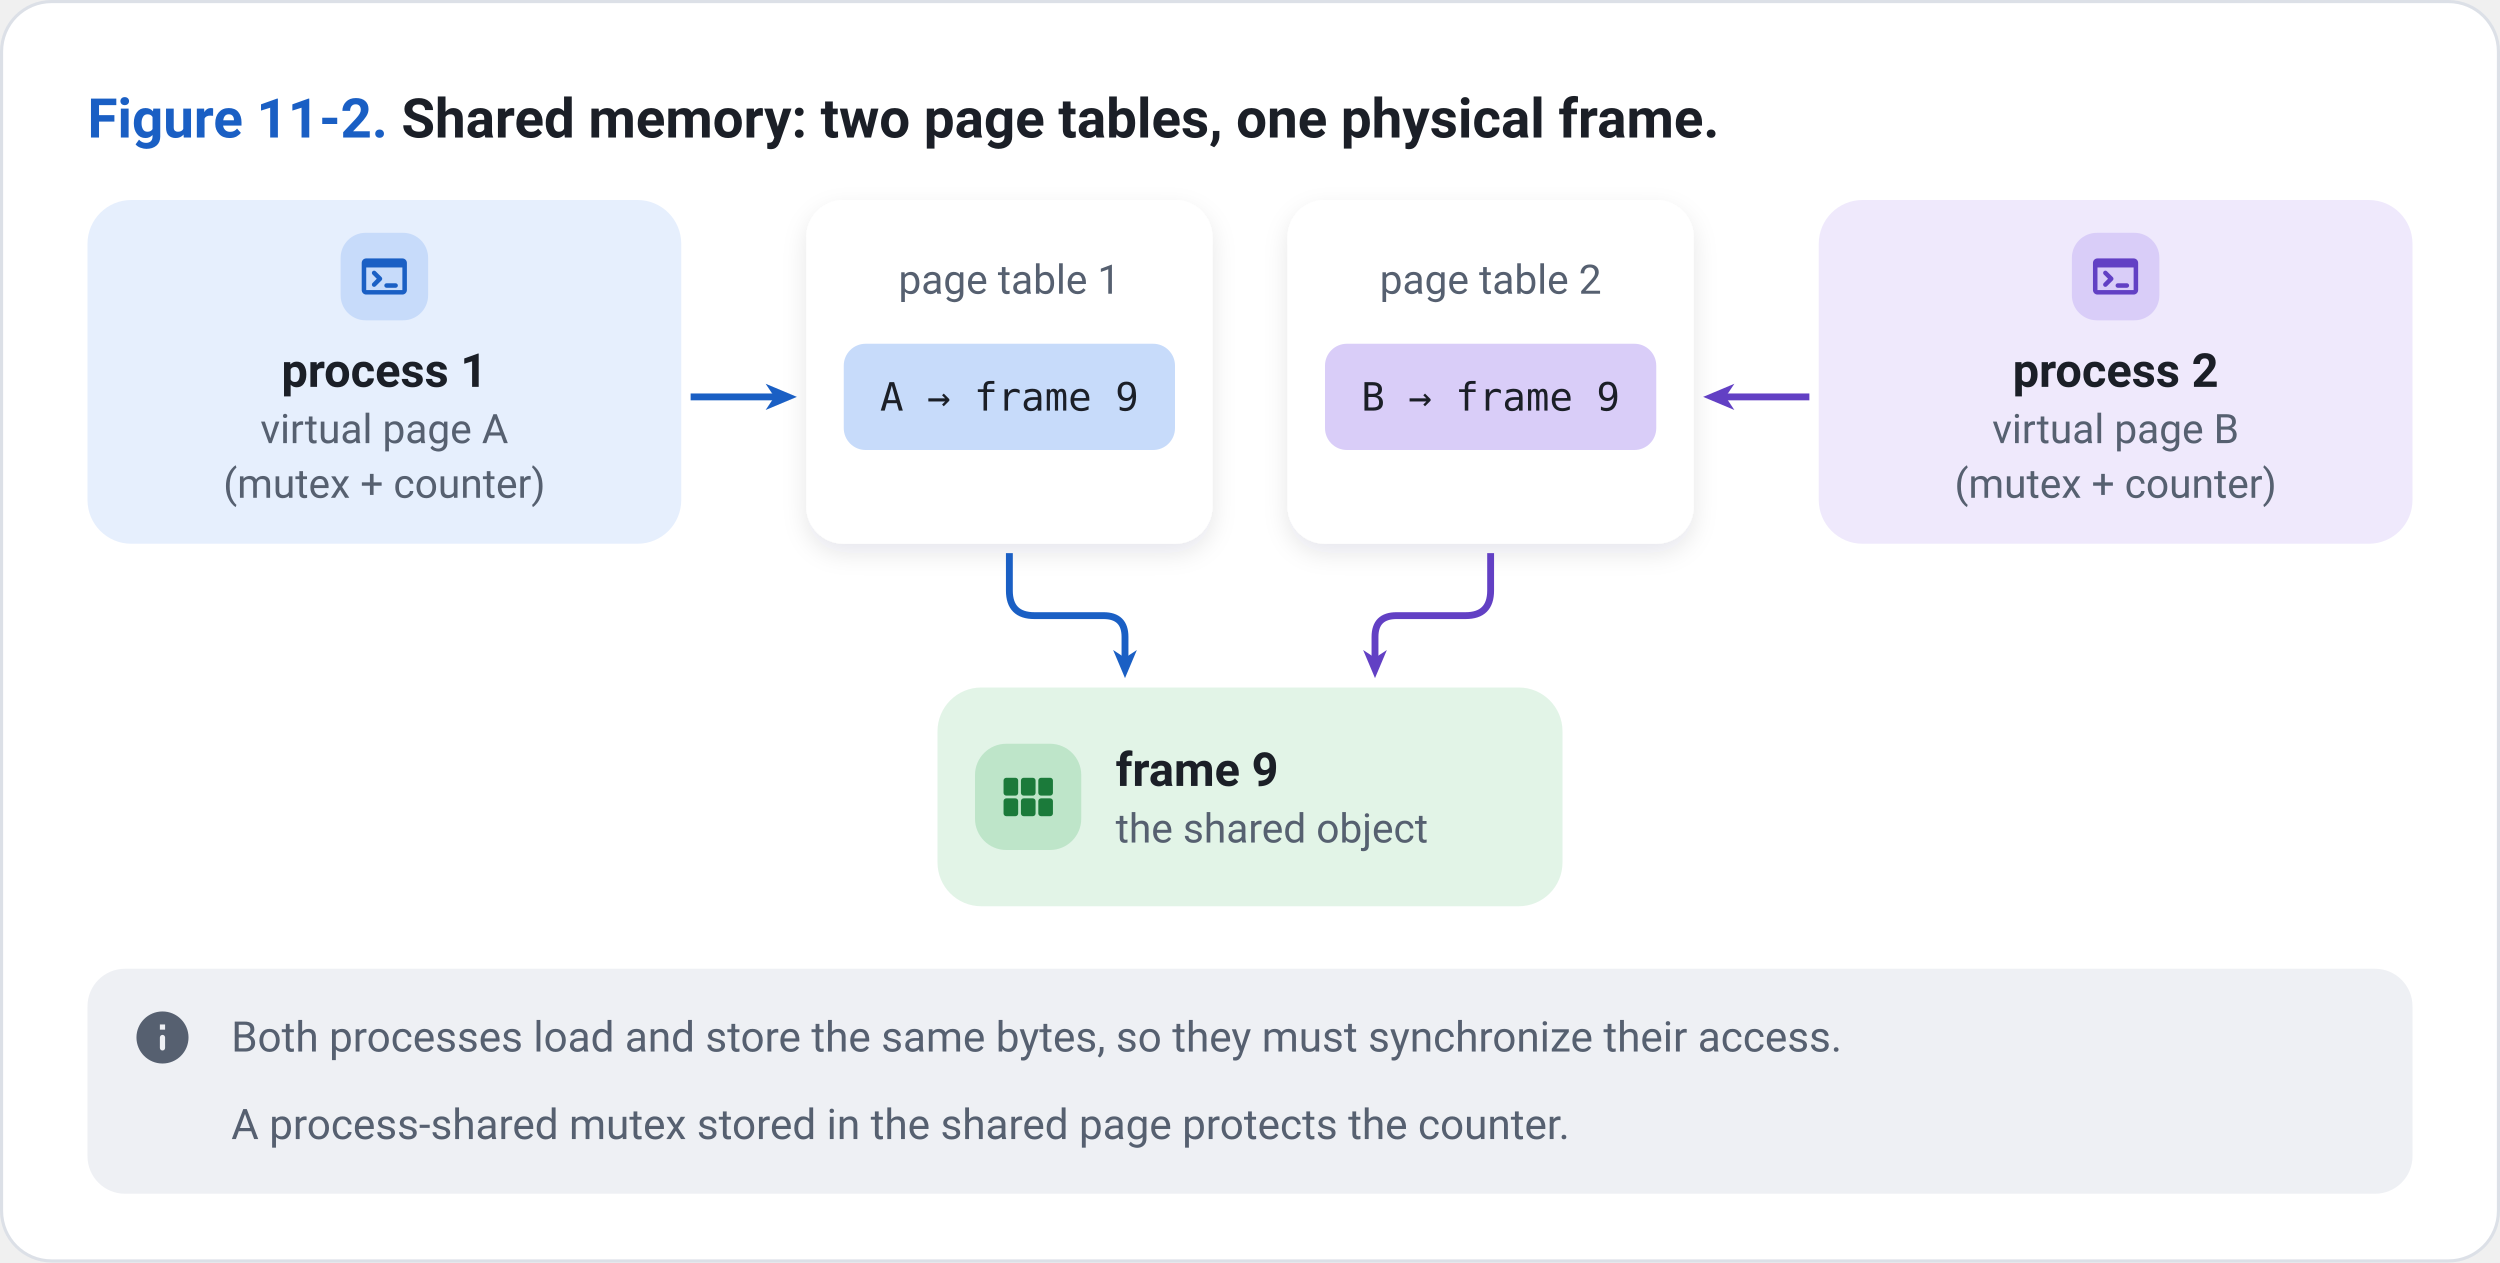
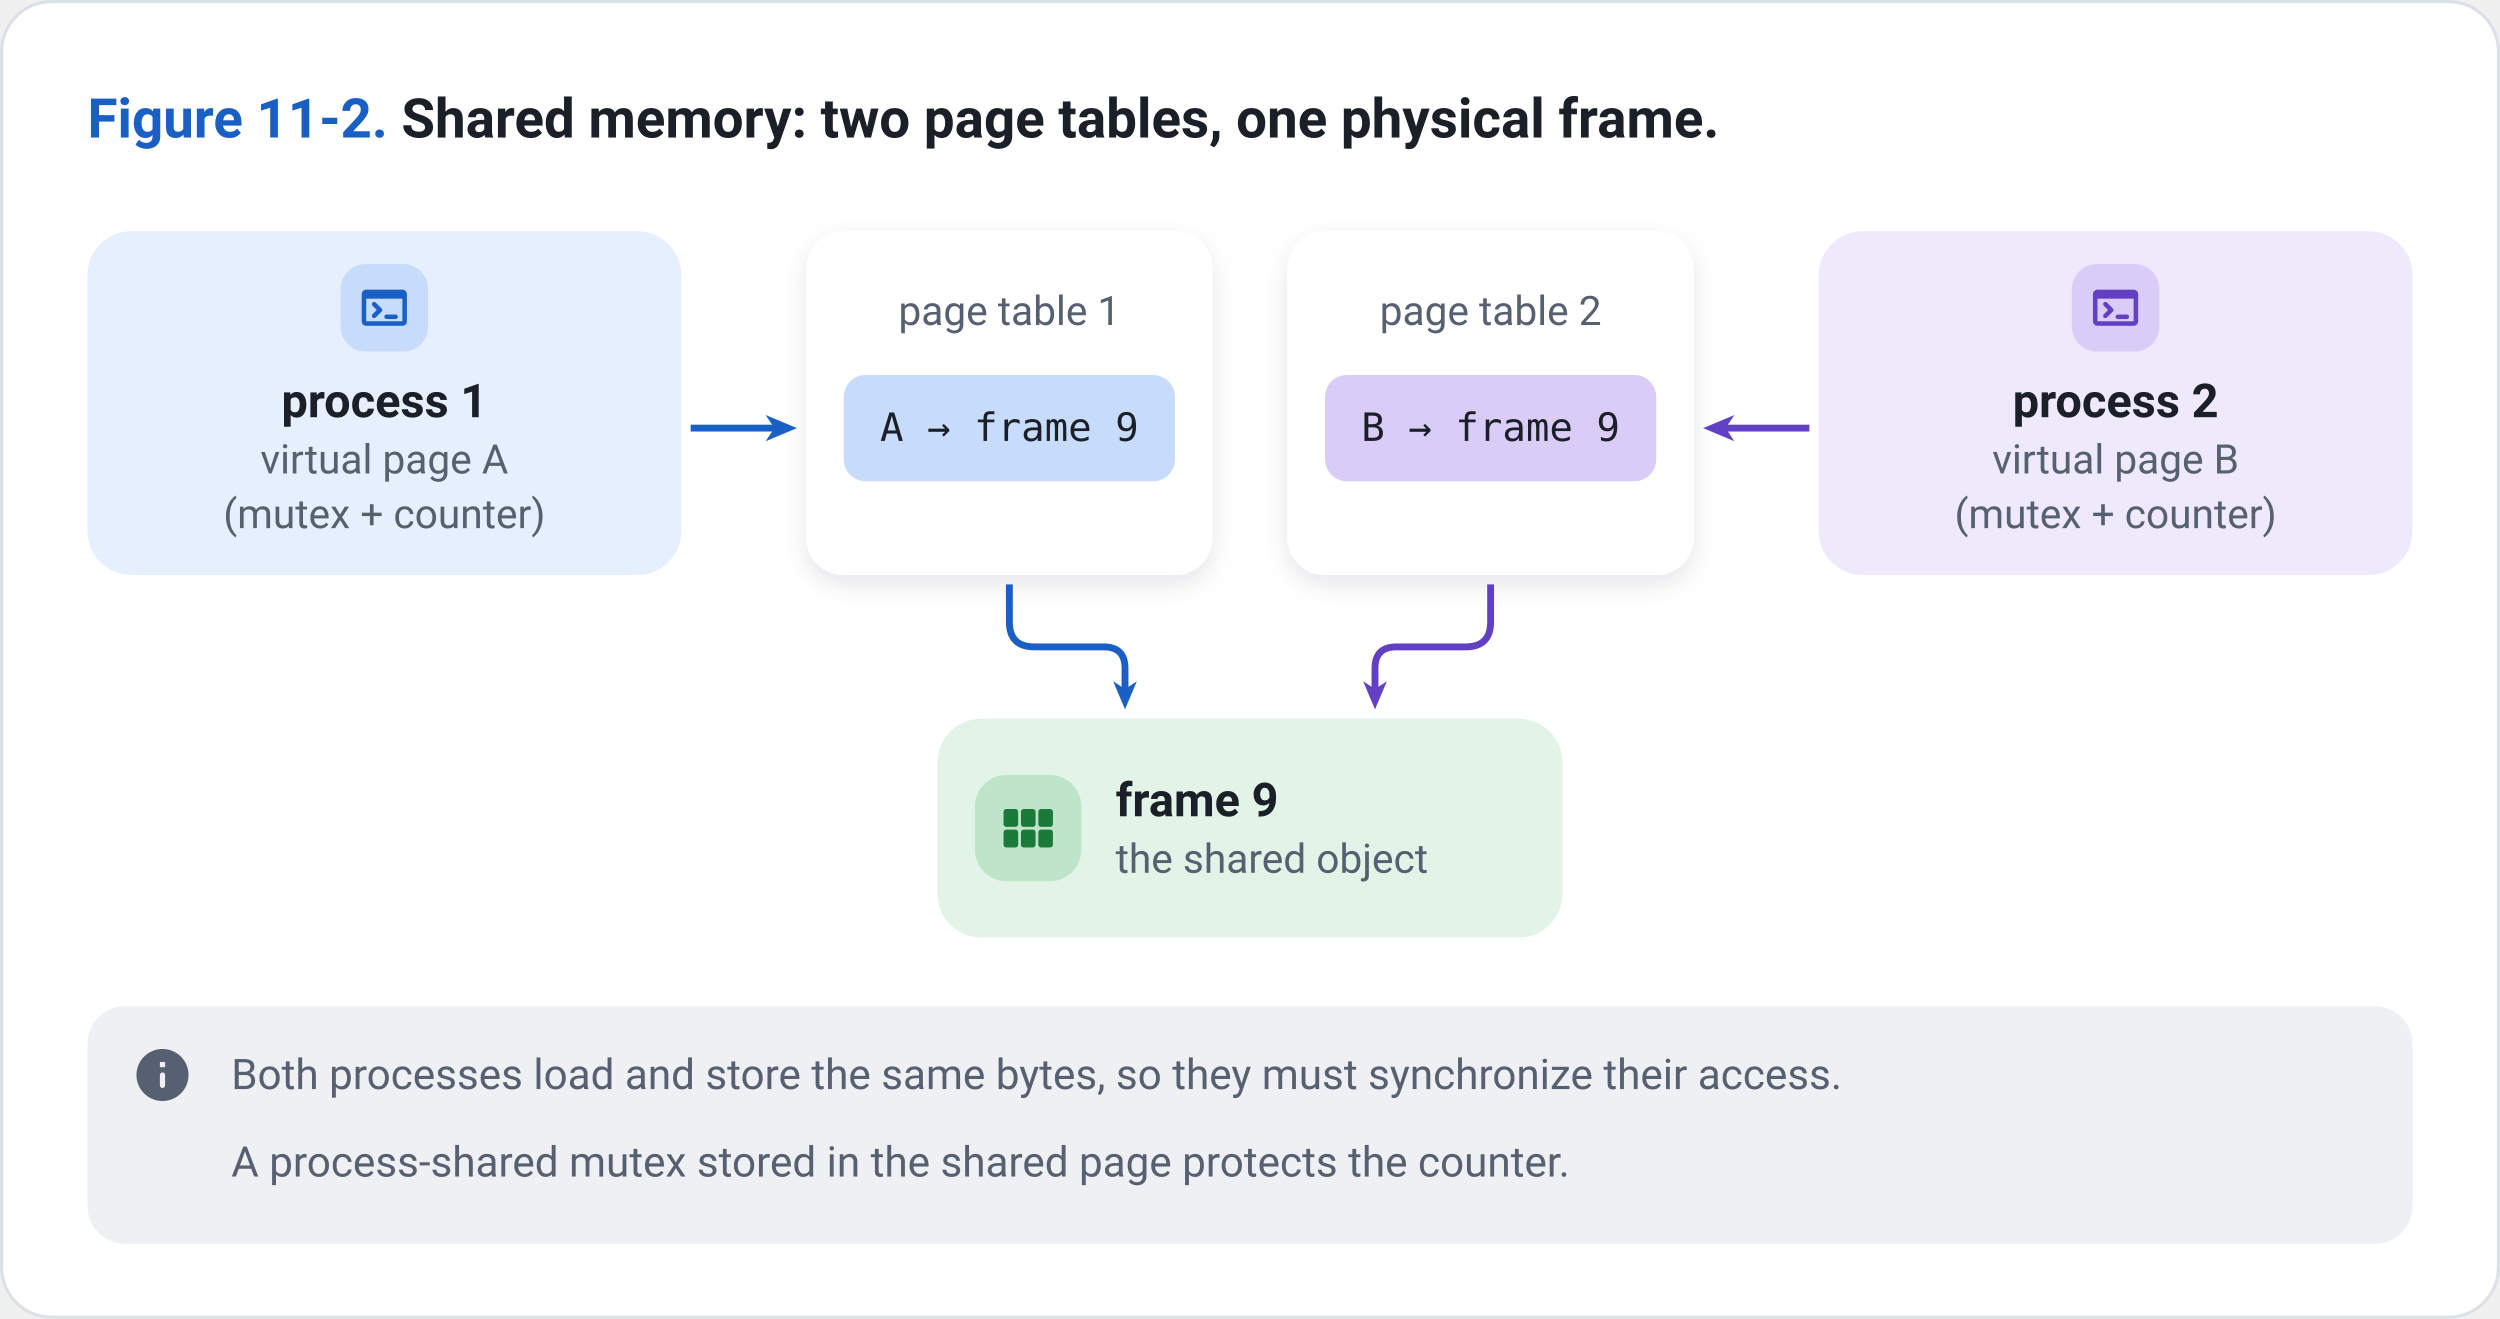
- <svg xmlns="http://www.w3.org/2000/svg" viewBox="0 0 800 404" width="800" height="404">
+ <svg xmlns="http://www.w3.org/2000/svg" viewBox="0 0 800 422" width="800" height="422">
  <style>
    text { font-family: -apple-system, BlinkMacSystemFont, "Segoe UI", Roboto, "Helvetica Neue", Arial, sans-serif; fill: #1B1F27; }
    .paper { fill: #FFFFFF; }
    .frame { fill: #FFFFFF; stroke: #DCE0E7; stroke-width: 1; }
    .card { fill: #FFFFFF; }
    .hair { stroke: #DCE0E7; stroke-width: 1.2; fill: none; }
    .muted { fill: #566070; }
    .ink { fill: #1B1F27; }
    .title { font-size: 17.5px; font-weight: 650; }
    .head { font-size: 15.5px; font-weight: 650; }
    .name { font-size: 15px; font-weight: 650; }
    .body { font-size: 13.5px; }
    .sub { font-size: 13px; }
    .mono { font-size: 12.5px; font-family: "SF Mono", SFMono-Regular, ui-monospace, Menlo, Consolas, monospace; }
    .monob { font-size: 12.5px; font-weight: 650; font-family: "SF Mono", SFMono-Regular, ui-monospace, Menlo, Consolas, monospace; }
    .small { font-size: 12px; }
    .note { font-size: 13.5px; }
    .noteb { font-size: 13.5px; font-weight: 650; }
    .sub, .small, .note { fill: #566070; }
    .c-blue { fill: #E6EFFD; }
    .m-blue { fill: #C7DBFA; }
    .a-blue { fill: #1A5FC4; }
    .t-blue { fill: #1A5FC4; }
    .w-blue { stroke: #1A5FC4; fill: none; stroke-linecap: butt; stroke-linejoin: round; }
    .o-blue { stroke: #1A5FC4; fill: none; stroke-width: 1.5; }
    .h-blue { stroke: #1A5FC4; stroke-width: 1.4; }
    .c-green { fill: #E2F4E7; }
    .m-green { fill: #BEE5C9; }
    .a-green { fill: #1B7A3A; }
    .t-green { fill: #1B7A3A; }
    .w-green { stroke: #1B7A3A; fill: none; stroke-linecap: butt; stroke-linejoin: round; }
    .o-green { stroke: #1B7A3A; fill: none; stroke-width: 1.5; }
    .h-green { stroke: #1B7A3A; stroke-width: 1.4; }
    .c-amber { fill: #FFF1D9; }
    .m-amber { fill: #FFDDA1; }
    .a-amber { fill: #9A5600; }
    .t-amber { fill: #9A5600; }
    .w-amber { stroke: #9A5600; fill: none; stroke-linecap: butt; stroke-linejoin: round; }
    .o-amber { stroke: #9A5600; fill: none; stroke-width: 1.5; }
    .h-amber { stroke: #9A5600; stroke-width: 1.4; }
    .c-red { fill: #FDE8E4; }
    .m-red { fill: #F8C8BF; }
    .a-red { fill: #BF3620; }
    .t-red { fill: #BF3620; }
    .w-red { stroke: #BF3620; fill: none; stroke-linecap: butt; stroke-linejoin: round; }
    .o-red { stroke: #BF3620; fill: none; stroke-width: 1.5; }
    .h-red { stroke: #BF3620; stroke-width: 1.4; }
    .c-purple { fill: #EFE9FC; }
    .m-purple { fill: #D9CDF8; }
    .a-purple { fill: #6240C4; }
    .t-purple { fill: #6240C4; }
    .w-purple { stroke: #6240C4; fill: none; stroke-linecap: butt; stroke-linejoin: round; }
    .o-purple { stroke: #6240C4; fill: none; stroke-width: 1.5; }
    .h-purple { stroke: #6240C4; stroke-width: 1.4; }
    .c-teal { fill: #DDF3F1; }
    .m-teal { fill: #B3E3DE; }
    .a-teal { fill: #0E7168; }
    .t-teal { fill: #0E7168; }
    .w-teal { stroke: #0E7168; fill: none; stroke-linecap: butt; stroke-linejoin: round; }
    .o-teal { stroke: #0E7168; fill: none; stroke-width: 1.5; }
    .h-teal { stroke: #0E7168; stroke-width: 1.4; }
    .c-gray { fill: #EEF0F4; }
    .m-gray { fill: #D9DDE5; }
    .a-gray { fill: #566070; }
    .t-gray { fill: #566070; }
    .w-gray { stroke: #566070; fill: none; stroke-linecap: butt; stroke-linejoin: round; }
    .o-gray { stroke: #566070; fill: none; stroke-width: 1.5; }
    .h-gray { stroke: #566070; stroke-width: 1.4; }
    .c-wire { fill: #EEF0F4; }
    .m-wire { fill: #D9DDE5; }
    .a-wire { fill: #5B6676; }
    .t-wire { fill: #5B6676; }
    .w-wire { stroke: #5B6676; fill: none; stroke-linecap: butt; stroke-linejoin: round; }
    .o-wire { stroke: #5B6676; fill: none; stroke-width: 1.5; }
    .h-wire { stroke: #5B6676; stroke-width: 1.4; }
  </style>
  <defs>
    <filter id="lift" x="-10%" y="-15%" width="120%" height="140%">
      <feDropShadow dx="0" dy="1" stdDeviation="1.2" flood-color="#1B2430" flood-opacity="0.14" />
      <feDropShadow dx="0" dy="3" stdDeviation="4" flood-color="#1B2430" flood-opacity="0.10" />
    </filter>
  </defs>
-   <rect x="0.5" y="0.5" width="799" height="403" rx="16" class="frame" />
+   <rect x="0.5" y="0.5" width="799" height="421" rx="16" class="frame" />
  <text x="28" y="44" class="title">
    <tspan class="t-blue">Figure 11-2.</tspan> Shared memory: two page tables, one physical frame.</text>
-   <g transform="translate(0 64)">
+   <g transform="translate(0 74)">
    <rect x="28.0" y="0.0" width="190.0" height="110.0" rx="14" class="c-blue" />
    <rect x="109.0" y="10.5" width="28.0" height="28.0" rx="8" class="m-blue" />
    <g transform="translate(114.3 15.8) scale(0.723)" class="a-blue">
      <path d="M20 4H4a2 2 0 0 0-2 2v12a2 2 0 0 0 2 2h16c1.1 0 2-.9 2-2V6a2 2 0 0 0-2-2zm0 14H4V8h16v10zm-8-2c0-.55.45-1 1-1h4c.55 0 1 .45 1 1s-.45 1-1 1h-4c-.55 0-1-.45-1-1zM6.79 9.71a.996.996 0 0 1 1.41 0l2.59 2.59c.39.39.39 1.02 0 1.41L8.2 16.3a.996.996 0 1 1-1.41-1.41L8.67 13l-1.88-1.88a.996.996 0 0 1 0-1.41z" />
    </g>
-     <text x="123.0" y="59.8" class="name" text-anchor="middle" data-fit="33.0,213.0">process 1</text>
-     <text x="123.0" y="77.8" class="sub" text-anchor="middle" data-fit="33.0,213.0">virtual page A</text>
-     <text x="123.0" y="95.3" class="sub" text-anchor="middle" data-fit="33.0,213.0">(mutex + counter)</text>
+     <text x="123.0" y="59.5" class="name" text-anchor="middle" data-fit="33.0,213.0">process 1</text>
+     <text x="123.0" y="77.5" class="sub" text-anchor="middle" data-fit="33.0,213.0">virtual page A</text>
+     <text x="123.0" y="95.0" class="sub" text-anchor="middle" data-fit="33.0,213.0">(mutex + counter)</text>
    <rect x="582.0" y="0.0" width="190.0" height="110.0" rx="14" class="c-purple" />
    <rect x="663.0" y="10.5" width="28.0" height="28.0" rx="8" class="m-purple" />
    <g transform="translate(668.3 15.8) scale(0.723)" class="a-purple">
      <path d="M20 4H4a2 2 0 0 0-2 2v12a2 2 0 0 0 2 2h16c1.1 0 2-.9 2-2V6a2 2 0 0 0-2-2zm0 14H4V8h16v10zm-8-2c0-.55.45-1 1-1h4c.55 0 1 .45 1 1s-.45 1-1 1h-4c-.55 0-1-.45-1-1zM6.79 9.71a.996.996 0 0 1 1.41 0l2.59 2.59c.39.39.39 1.02 0 1.41L8.2 16.3a.996.996 0 1 1-1.41-1.41L8.67 13l-1.88-1.88a.996.996 0 0 1 0-1.41z" />
    </g>
-     <text x="677.0" y="59.8" class="name" text-anchor="middle" data-fit="587.0,767.0">process 2</text>
-     <text x="677.0" y="77.8" class="sub" text-anchor="middle" data-fit="587.0,767.0">virtual page B</text>
-     <text x="677.0" y="95.3" class="sub" text-anchor="middle" data-fit="587.0,767.0">(mutex + counter)</text>
+     <text x="677.0" y="59.5" class="name" text-anchor="middle" data-fit="587.0,767.0">process 2</text>
+     <text x="677.0" y="77.5" class="sub" text-anchor="middle" data-fit="587.0,767.0">virtual page B</text>
+     <text x="677.0" y="95.0" class="sub" text-anchor="middle" data-fit="587.0,767.0">(mutex + counter)</text>
    <rect x="258.0" y="0.0" width="130.0" height="110.0" rx="12" class="card" filter="url(#lift)" />
    <text x="323.0" y="30.0" class="sub" text-anchor="middle">page table 1</text>
    <rect x="270.0" y="46.0" width="106.0" height="34.0" rx="7" class="m-blue" />
-     <text x="323.0" y="67.4" class="mono" text-anchor="middle" data-fit="275.0,371.0">A → frame 9</text>
+     <text x="323.0" y="67.1" class="mono" text-anchor="middle" data-fit="275.0,371.0">A → frame 9</text>
    <rect x="412.0" y="0.0" width="130.0" height="110.0" rx="12" class="card" filter="url(#lift)" />
    <text x="477.0" y="30.0" class="sub" text-anchor="middle">page table 2</text>
    <rect x="424.0" y="46.0" width="106.0" height="34.0" rx="7" class="m-purple" />
-     <text x="477.0" y="67.4" class="mono" text-anchor="middle" data-fit="429.0,525.0">B → frame 9</text>
+     <text x="477.0" y="67.1" class="mono" text-anchor="middle" data-fit="429.0,525.0">B → frame 9</text>
    <rect x="300.0" y="156.0" width="200.0" height="70.0" rx="14" class="c-green" />
    <rect x="312.0" y="174.0" width="34.0" height="34.0" rx="10" class="m-green" />
    <g transform="translate(318.5 180.5) scale(0.878)" class="a-green">
      <path d="M14.67 6v4.5c0 .55-.45 1-1 1h-3.33c-.55 0-1-.45-1-1V6c0-.55.45-1 1-1h3.33c.55 0 1 .45 1 1zm2 5.5H20c.55 0 1-.45 1-1V6c0-.55-.45-1-1-1h-3.33c-.55 0-1 .45-1 1v4.5c0 .55.44 1 1 1zm-2 6.5v-4.5c0-.55-.45-1-1-1h-3.33c-.55 0-1 .45-1 1V18c0 .55.45 1 1 1h3.33c.55 0 1-.45 1-1zm1-4.5V18c0 .55.45 1 1 1H20c.55 0 1-.45 1-1v-4.5c0-.55-.45-1-1-1h-3.33c-.56 0-1 .45-1 1zm-8.34-1H4c-.55 0-1 .45-1 1V18c0 .55.45 1 1 1h3.33c.55 0 1-.45 1-1v-4.5c0-.55-.44-1-1-1zm1-2V6c0-.55-.45-1-1-1H4c-.55 0-1 .45-1 1v4.5c0 .55.45 1 1 1h3.33c.56 0 1-.45 1-1z" />
    </g>
-     <text x="357.0" y="187.5" class="name" data-fit="357.0,492.0">frame 9</text>
-     <text x="357.0" y="205.6" class="sub" data-fit="357.0,492.0">the shared object</text>
+     <text x="357.0" y="187.2" class="name" data-fit="357.0,492.0">frame 9</text>
+     <text x="357.0" y="205.3" class="sub" data-fit="357.0,492.0">the shared object</text>
    <polygon points="255.0,63.0 245.0,67.2 247.8,63.0 245.0,58.8" class="a-blue" />
    <path d="M221.0,63.0 L248.0,63.0" class="w-blue" stroke-width="2.2" />
    <polygon points="545.0,63.0 555.0,58.8 552.2,63.0 555.0,67.2" class="a-purple" />
    <path d="M579.0,63.0 L552.0,63.0" class="w-purple" stroke-width="2.2" />
    <polygon points="360.0,153.0 356.2,144.0 360.0,146.5 363.8,144.0" class="a-blue" />
    <path d="M323.0,113.0 L323.0,125.0 Q323.0,133.0 331.0,133.0 L353.1,133.0 Q360.0,133.0 360.0,139.8 L360.0,146.7" class="w-blue" stroke-width="2.2" />
    <polygon points="440.0,153.0 436.2,144.0 440.0,146.5 443.8,144.0" class="a-purple" />
    <path d="M477.0,113.0 L477.0,125.0 Q477.0,133.0 469.0,133.0 L446.9,133.0 Q440.0,133.0 440.0,139.8 L440.0,146.7" class="w-purple" stroke-width="2.2" />
  </g>
-   <rect x="28" y="310" width="744" height="72" rx="12" class="c-gray" />
-   <g transform="translate(42 322) scale(0.833)" class="a-gray">
+   <rect x="28" y="322" width="744" height="76" rx="12" class="c-gray" />
+   <g transform="translate(42 334) scale(0.833)" class="a-gray">
    <path d="M12 2C6.48 2 2 6.48 2 12s4.48 10 10 10 10-4.48 10-10S17.52 2 12 2zm0 15c-.55 0-1-.45-1-1v-4c0-.55.45-1 1-1s1 .45 1 1v4c0 .55-.45 1-1 1zm1-8h-2V7h2v2z" />
  </g>
-   <text x="74" y="336.5" class="note" data-fit="74,760">Both processes load and store the same bytes, so they must synchronize their access.</text>
-   <text x="74" y="364.5" class="note" data-fit="74,760">A process-shared mutex stored in the shared page protects the counter.</text>
+   <text x="74" y="348.5" class="note" data-fit="74,760">Both processes load and store the same bytes, so they must synchronize their access.</text>
+   <text x="74" y="376.5" class="note" data-fit="74,760">A process-shared mutex stored in the shared page protects the counter.</text>
</svg>
